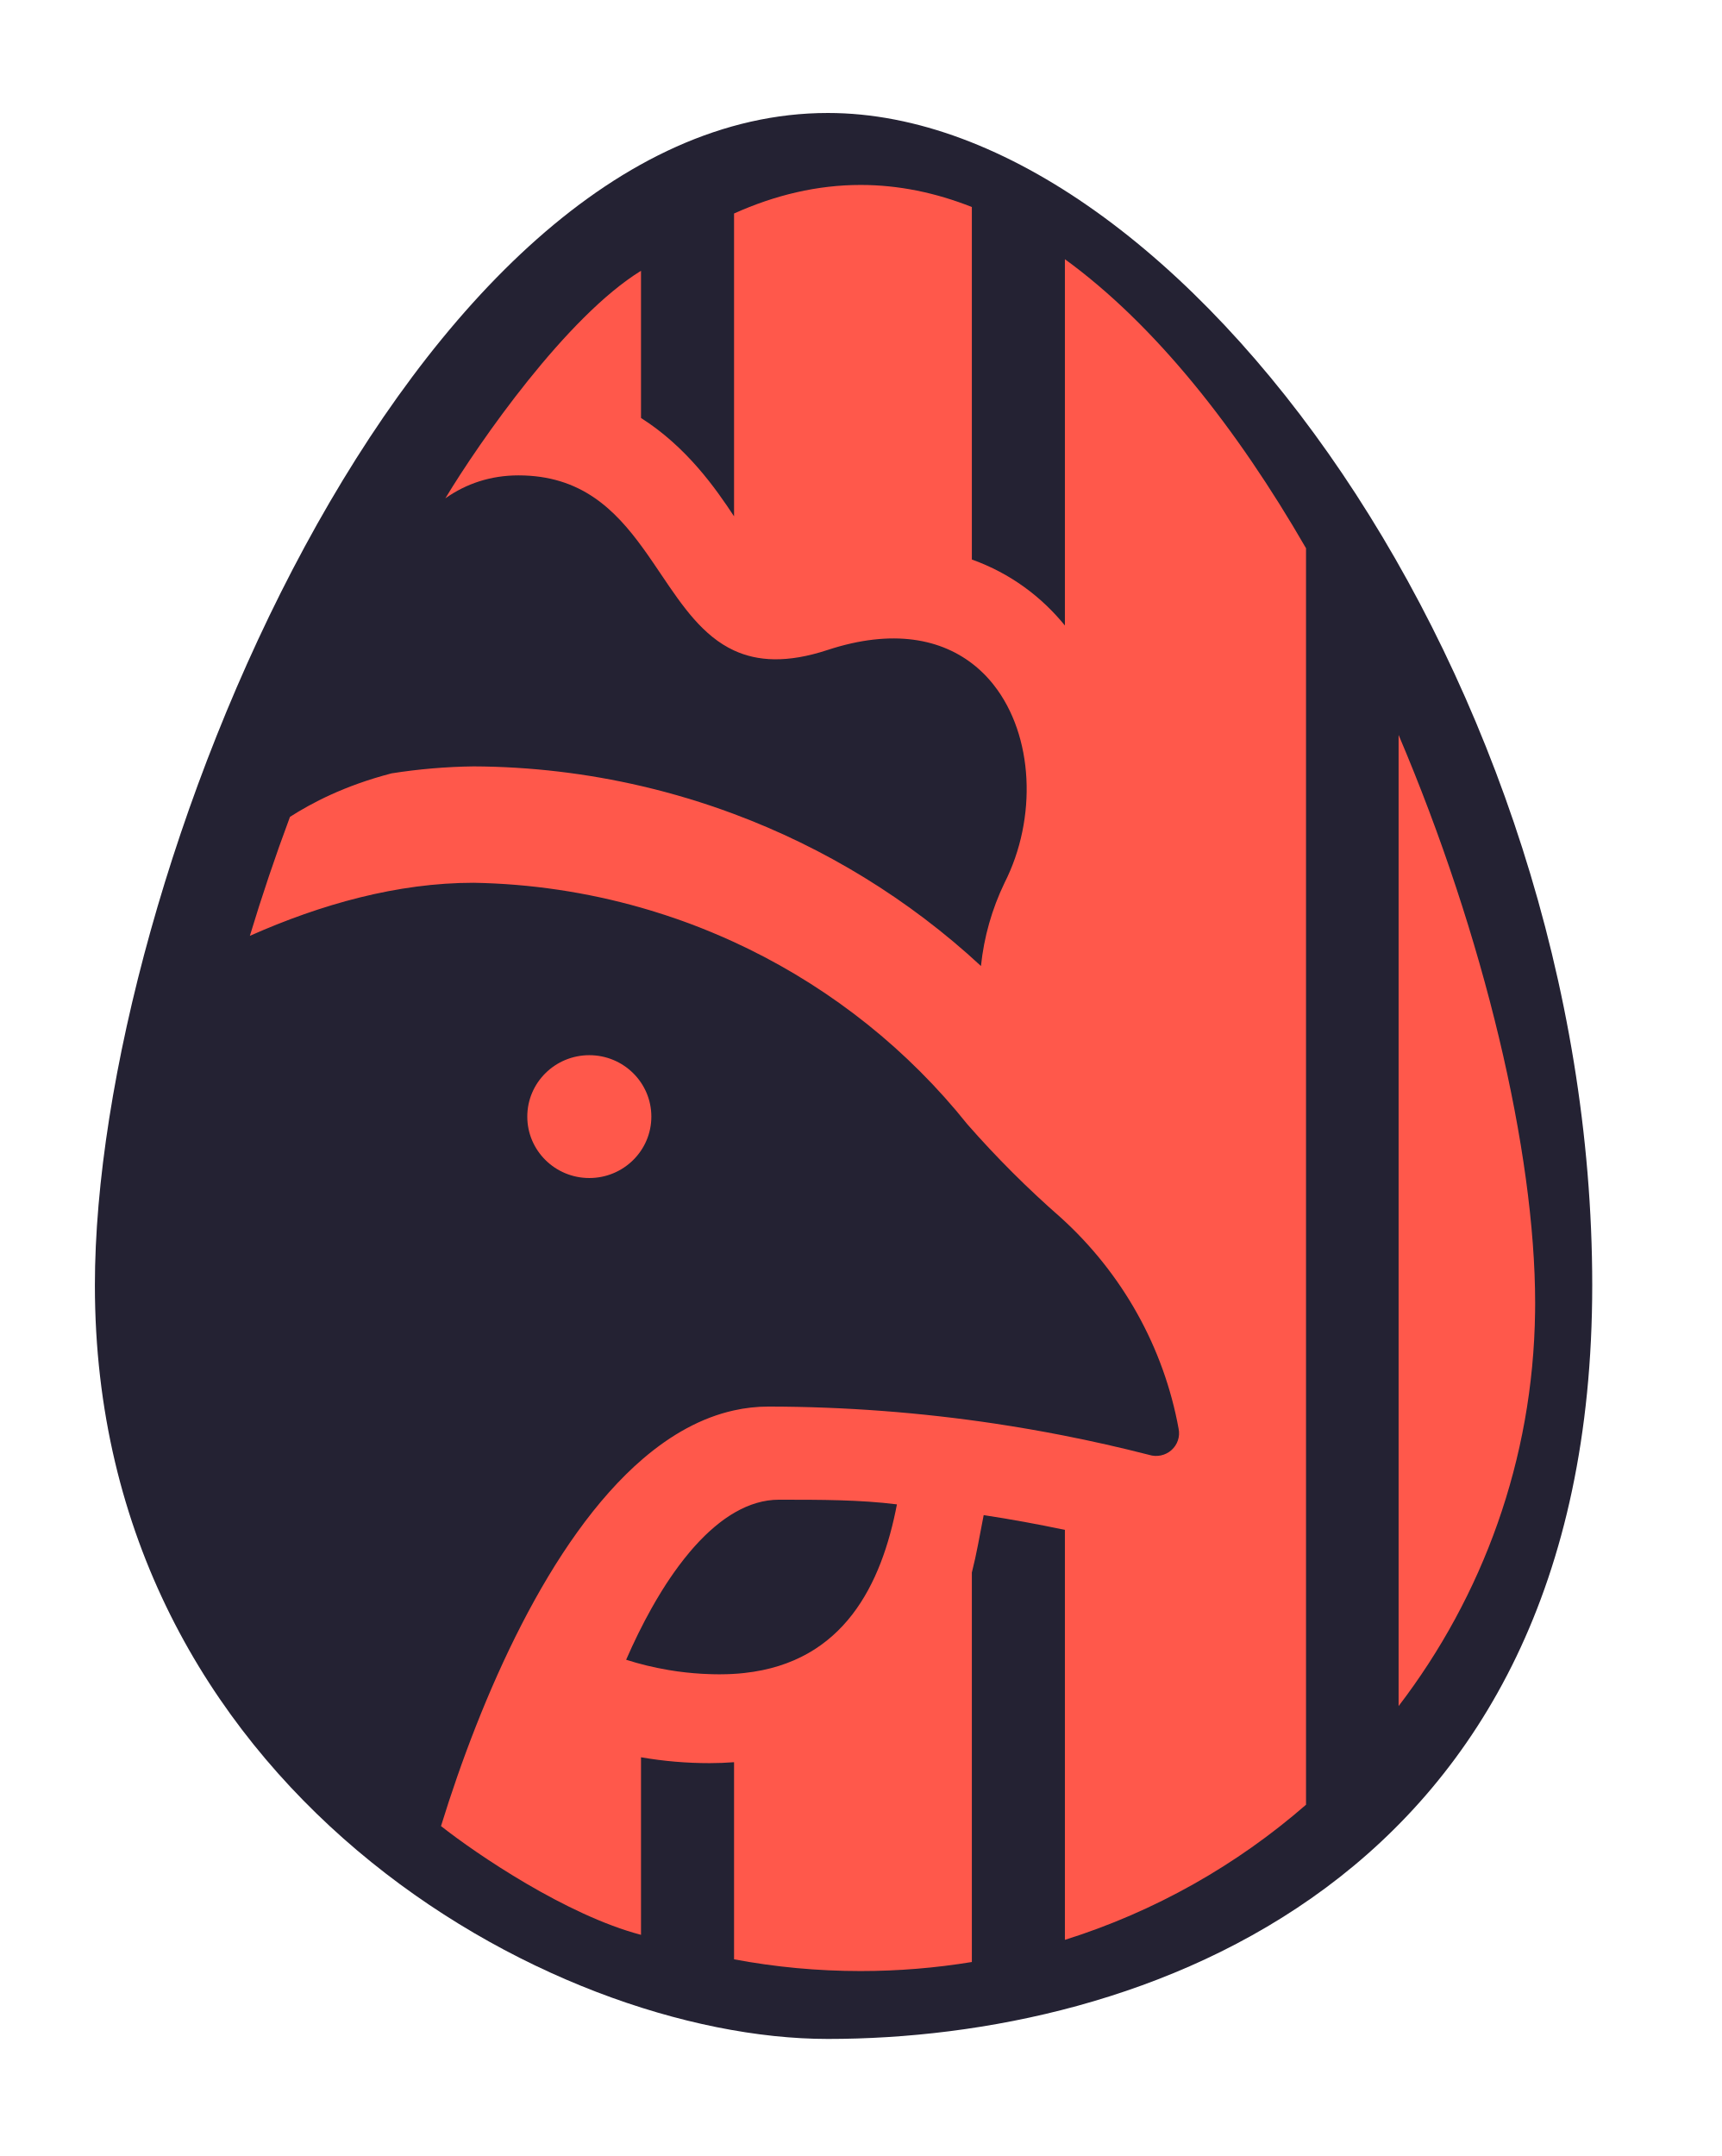
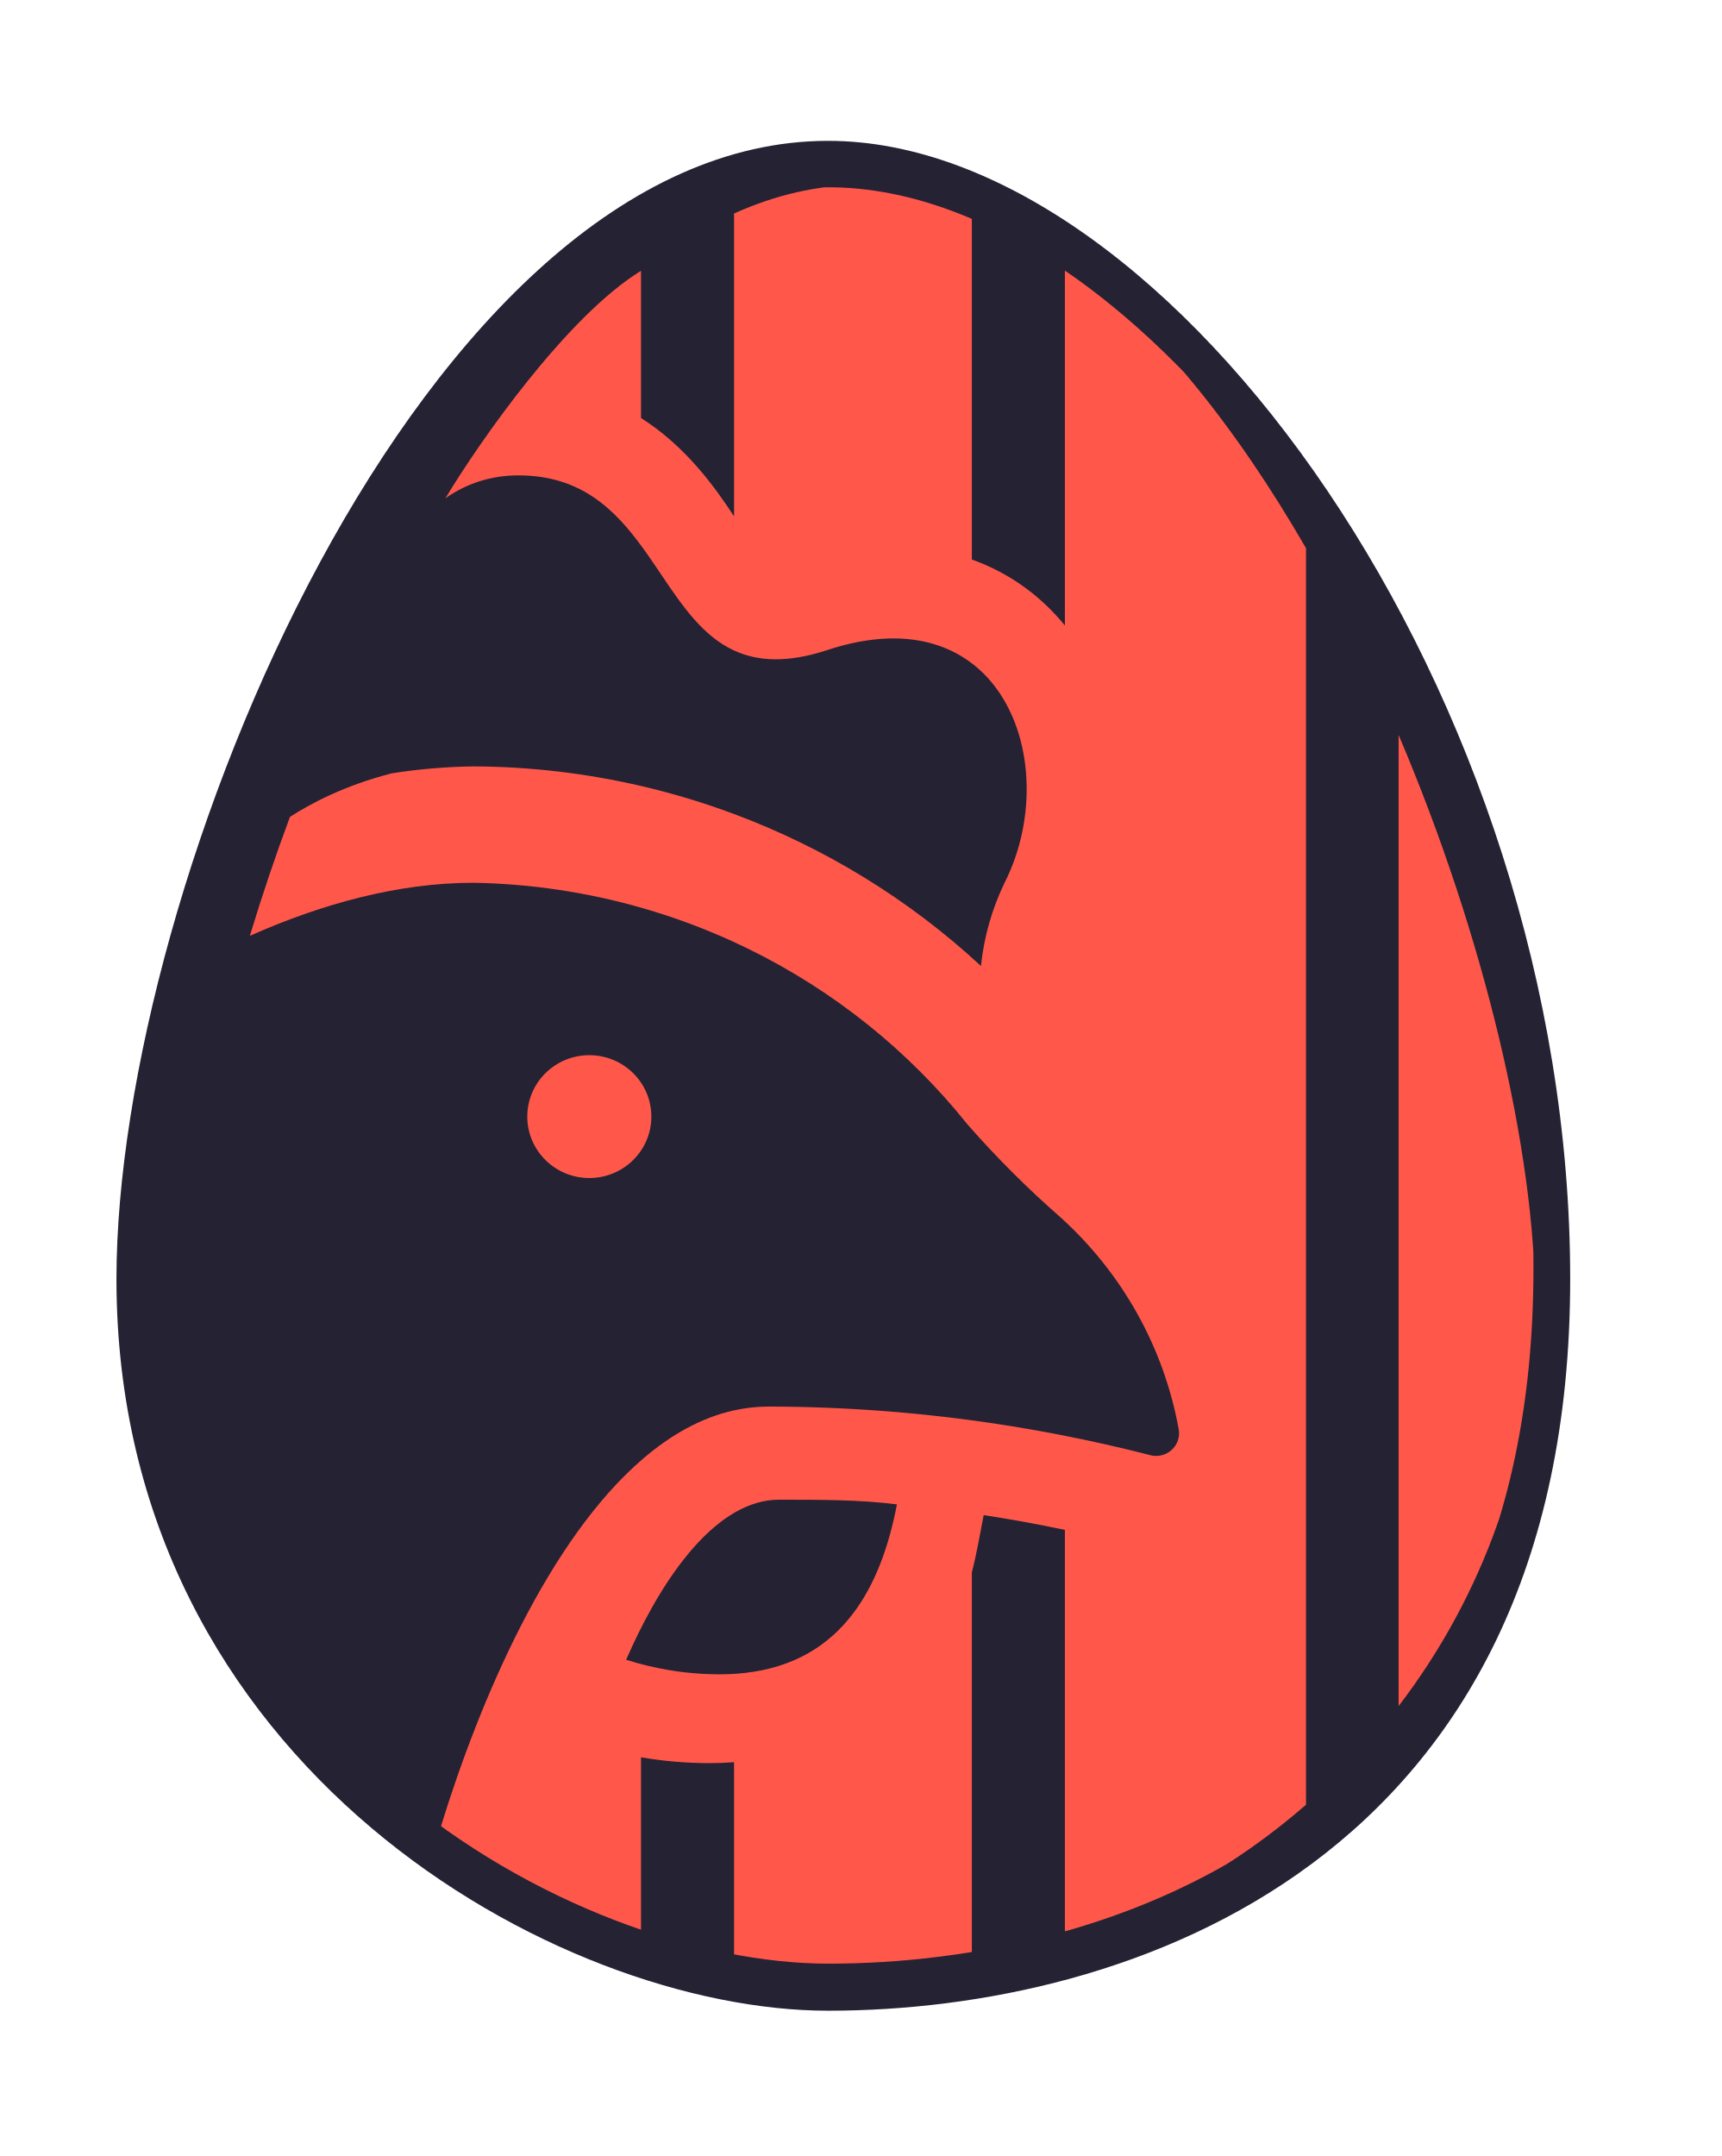
<svg xmlns="http://www.w3.org/2000/svg" viewBox="60 56 103 129" fill="none">
-   <path d="M109.555 64.427C130.032 64.427 153.961 97.576 153.961 132.526C153.961 167.476 127.502 176.307 109.555 176.307C93.428 176.307 66.969 161.714 66.969 132.526C66.969 108.931 85.271 64.427 109.555 64.427Z" fill="#242233" transform="translate(110 120) scale(1.03) translate(-110 -120)" />
-   <path d="M111.499 67.066C108.911 67.066 106.38 67.671 103.926 68.774V86.893C102.824 85.222 101.1 82.753 98.358 81.008V72.202C93.903 74.944 88.697 82.421 86.65 85.817C87.896 84.934 89.373 84.443 91.023 84.443C94.763 84.443 96.798 86.482 98.479 88.803C98.565 88.922 98.65 89.04 98.734 89.16C98.79 89.241 98.847 89.322 98.903 89.403C98.967 89.496 99.031 89.589 99.095 89.682C99.262 89.928 99.429 90.174 99.594 90.418C100.846 92.278 102.07 94.064 103.924 94.92C105.331 95.57 107.101 95.687 109.523 94.89C113.427 93.607 116.37 94.218 118.355 95.847L118.367 95.856L118.367 95.857C118.378 95.865 118.388 95.874 118.398 95.882C118.456 95.931 118.513 95.98 118.569 96.03C118.59 96.049 118.612 96.068 118.633 96.087C118.686 96.135 118.738 96.184 118.789 96.234L118.806 96.25C118.82 96.264 118.834 96.277 118.848 96.291C118.904 96.346 118.959 96.402 119.014 96.459C119.025 96.472 119.037 96.484 119.048 96.496C119.171 96.628 119.289 96.764 119.403 96.904C119.411 96.914 119.419 96.925 119.428 96.936L119.461 96.978C121.856 100.011 122.074 104.952 120.114 108.819C119.357 110.387 118.879 112.072 118.701 113.799C114.383 109.798 109.342 106.722 103.895 104.694C102.106 104.027 100.272 103.474 98.406 103.038C95.132 102.274 91.756 101.871 88.34 101.855C86.696 101.877 85.056 102.016 83.433 102.272C80.586 103.013 78.648 104.05 77.353 104.874C76.466 107.251 75.664 109.636 74.952 111.994C79.221 110.098 83.79 108.819 88.34 108.819C91.741 108.878 95.109 109.381 98.358 110.307C98.396 110.318 98.435 110.33 98.473 110.341C98.498 110.348 98.523 110.355 98.548 110.363C98.683 110.402 98.819 110.441 98.954 110.482C99.034 110.507 99.115 110.532 99.195 110.557C99.344 110.603 99.493 110.651 99.642 110.699C99.667 110.707 99.691 110.714 99.716 110.722C99.748 110.732 99.779 110.742 99.811 110.752C100.02 110.821 100.229 110.891 100.436 110.964C100.451 110.969 100.466 110.973 100.481 110.978L100.844 111.107C100.888 111.123 100.932 111.139 100.976 111.155L101.052 111.183L101.118 111.207C101.165 111.224 101.213 111.242 101.261 111.259C101.454 111.331 101.647 111.405 101.84 111.48L101.916 111.511L101.978 111.535C102.151 111.603 102.323 111.673 102.495 111.744C102.541 111.763 102.586 111.782 102.632 111.801C102.813 111.876 102.993 111.953 103.173 112.031L103.217 112.05C103.235 112.057 103.253 112.065 103.27 112.072C103.483 112.166 103.695 112.261 103.907 112.358L103.926 112.367C104.207 112.496 104.486 112.628 104.764 112.764C109.874 115.264 114.358 118.852 117.889 123.271C119.622 125.247 121.485 127.108 123.467 128.842C127.16 132.18 129.641 136.62 130.528 141.483C130.576 141.715 130.562 141.955 130.487 142.179C130.412 142.405 130.279 142.606 130.101 142.764C129.922 142.923 129.705 143.032 129.471 143.082C129.236 143.132 128.992 143.121 128.763 143.049C127.056 142.611 125.337 142.223 123.609 141.884C122.274 141.622 120.934 141.39 119.59 141.187H119.594C115.097 140.51 110.55 140.166 105.992 140.159C105.282 140.159 104.588 140.239 103.91 140.39C101.97 140.821 100.161 141.84 98.486 143.272C92.853 148.091 88.751 157.601 86.39 165.26C88.523 166.941 93.903 170.596 98.358 171.767V161.143C99.711 161.377 101.084 161.495 102.462 161.494L102.467 161.494C102.964 161.494 103.45 161.474 103.926 161.438V173.232C106.379 173.693 108.911 173.934 111.499 173.934C113.767 173.934 115.991 173.748 118.156 173.393V150.089C118.299 149.521 118.421 148.966 118.523 148.432L118.864 146.654C120.492 146.901 122.112 147.198 123.724 147.538V172.067C129.112 170.374 134.009 167.592 138.153 163.982V88.803C134.009 81.621 129.112 75.427 123.724 71.509V93.426C122.336 91.721 120.48 90.309 118.156 89.477V68.386C115.991 67.529 113.767 67.066 111.499 67.066ZM143.693 158.08C148.723 151.505 151.747 143.343 151.86 134.486L151.864 133.969C151.864 124.913 148.822 112.024 143.693 99.974V158.08ZM106.612 145.732C109.154 145.732 111.449 145.733 113.673 146.011C112.756 150.791 110.502 155.45 104.546 156.1L104.533 156.101L104.521 156.103C104.414 156.114 104.306 156.125 104.197 156.134L104.189 156.135C104.082 156.143 103.974 156.151 103.865 156.156C103.857 156.157 103.848 156.157 103.839 156.158L103.809 156.16C103.72 156.165 103.63 156.167 103.539 156.171C103.504 156.171 103.468 156.173 103.433 156.174L103.31 156.175L103.267 156.176C103.205 156.177 103.144 156.179 103.082 156.179H103.041C103.008 156.179 102.976 156.178 102.943 156.178C102.85 156.177 102.757 156.176 102.665 156.174C102.59 156.173 102.516 156.17 102.441 156.167C102.357 156.164 102.273 156.161 102.188 156.156C102.13 156.154 102.071 156.152 102.013 156.149C101.866 156.14 101.718 156.129 101.571 156.117L101.546 156.115C101.523 156.113 101.5 156.111 101.477 156.109C101.338 156.097 101.199 156.084 101.061 156.069L101.025 156.065L100.995 156.061C100.84 156.044 100.686 156.025 100.531 156.004C100.515 156.001 100.499 155.998 100.482 155.996L100.48 155.995L100.442 155.99C100.305 155.971 100.167 155.949 100.03 155.926C100.011 155.923 99.991 155.919 99.972 155.916C99.125 155.772 98.288 155.57 97.468 155.308C97.938 154.23 98.444 153.202 98.978 152.247L98.995 152.218L99.008 152.194C99.093 152.044 99.178 151.895 99.264 151.748L99.276 151.729L99.307 151.676C99.388 151.539 99.469 151.404 99.551 151.272C99.56 151.256 99.57 151.241 99.579 151.226C99.592 151.204 99.605 151.183 99.618 151.162C99.924 150.67 100.24 150.204 100.563 149.766C100.569 149.757 100.576 149.748 100.582 149.74L100.597 149.718C100.688 149.596 100.78 149.475 100.873 149.357C100.897 149.326 100.922 149.295 100.946 149.263C101.042 149.143 101.138 149.025 101.234 148.91C101.243 148.899 101.252 148.888 101.261 148.878L101.275 148.86C101.31 148.819 101.345 148.779 101.38 148.738L101.4 148.715L101.462 148.643C101.49 148.612 101.517 148.58 101.545 148.549C101.57 148.521 101.595 148.493 101.621 148.465L101.657 148.426C101.713 148.364 101.768 148.304 101.824 148.245C101.868 148.198 101.912 148.153 101.956 148.108C102.015 148.047 102.074 147.987 102.134 147.929L102.19 147.873C102.209 147.855 102.227 147.838 102.246 147.82C102.307 147.762 102.369 147.703 102.431 147.646C102.469 147.611 102.507 147.577 102.545 147.544C102.609 147.487 102.672 147.431 102.736 147.377C102.77 147.349 102.803 147.321 102.837 147.294C102.909 147.233 102.982 147.174 103.055 147.117C103.081 147.098 103.106 147.078 103.131 147.059L103.164 147.034C103.225 146.988 103.285 146.944 103.346 146.9C103.377 146.879 103.408 146.857 103.439 146.835C103.518 146.78 103.598 146.727 103.678 146.676C103.694 146.666 103.71 146.656 103.726 146.645C103.733 146.64 103.741 146.635 103.749 146.63C103.829 146.58 103.909 146.532 103.989 146.486C104.839 145.999 105.716 145.732 106.612 145.732ZM95.265 119.135C93.215 119.135 91.553 120.78 91.553 122.81C91.553 124.84 93.215 126.485 95.265 126.485C97.315 126.485 98.977 124.84 98.977 122.81C98.977 120.78 97.315 119.135 95.265 119.135Z" fill="#FF584B" />
+   <defs>
+     <clipPath id="ec">
+       <path d="M109.555 64.427C130.032 64.427 153.961 97.576 153.961 132.526C153.961 167.476 127.502 176.307 109.555 176.307C93.428 176.307 66.969 161.714 66.969 132.526C66.969 108.931 85.271 64.427 109.555 64.427Z" transform="translate(110 120) scale(0.95) translate(-110 -120)" />
+     </clipPath>
+   </defs>
+   <path d="M109.555 64.427C130.032 64.427 153.961 97.576 153.961 132.526C153.961 167.476 127.502 176.307 109.555 176.307C93.428 176.307 66.969 161.714 66.969 132.526C66.969 108.931 85.271 64.427 109.555 64.427Z" fill="#242233" />
+   <g clip-path="url(#ec)">
+     <path d="M111.499 67.066C108.911 67.066 106.38 67.671 103.926 68.774V86.893C102.824 85.222 101.1 82.753 98.358 81.008V72.202C93.903 74.944 88.697 82.421 86.65 85.817C87.896 84.934 89.373 84.443 91.023 84.443C94.763 84.443 96.798 86.482 98.479 88.803C98.565 88.922 98.65 89.04 98.734 89.16C98.79 89.241 98.847 89.322 98.903 89.403C98.967 89.496 99.031 89.589 99.095 89.682C99.262 89.928 99.429 90.174 99.594 90.418C100.846 92.278 102.07 94.064 103.924 94.92C105.331 95.57 107.101 95.687 109.523 94.89C113.427 93.607 116.37 94.218 118.355 95.847L118.367 95.856L118.367 95.857C118.378 95.865 118.388 95.874 118.398 95.882C118.456 95.931 118.513 95.98 118.569 96.03C118.59 96.049 118.612 96.068 118.633 96.087C118.686 96.135 118.738 96.184 118.789 96.234L118.806 96.25C118.82 96.264 118.834 96.277 118.848 96.291C118.904 96.346 118.959 96.402 119.014 96.459C119.025 96.472 119.037 96.484 119.048 96.496C119.171 96.628 119.289 96.764 119.403 96.904C119.411 96.914 119.419 96.925 119.428 96.936L119.461 96.978C121.856 100.011 122.074 104.952 120.114 108.819C119.357 110.387 118.879 112.072 118.701 113.799C114.383 109.798 109.342 106.722 103.895 104.694C102.106 104.027 100.272 103.474 98.406 103.038C95.132 102.274 91.756 101.871 88.34 101.855C86.696 101.877 85.056 102.016 83.433 102.272C80.586 103.013 78.648 104.05 77.353 104.874C76.466 107.251 75.664 109.636 74.952 111.994C79.221 110.098 83.79 108.819 88.34 108.819C91.741 108.878 95.109 109.381 98.358 110.307C98.396 110.318 98.435 110.33 98.473 110.341C98.498 110.348 98.523 110.355 98.548 110.363C98.683 110.402 98.819 110.441 98.954 110.482C99.034 110.507 99.115 110.532 99.195 110.557C99.344 110.603 99.493 110.651 99.642 110.699C99.667 110.707 99.691 110.714 99.716 110.722C99.748 110.732 99.779 110.742 99.811 110.752C100.02 110.821 100.229 110.891 100.436 110.964C100.451 110.969 100.466 110.973 100.481 110.978L100.844 111.107C100.888 111.123 100.932 111.139 100.976 111.155L101.052 111.183L101.118 111.207C101.165 111.224 101.213 111.242 101.261 111.259C101.454 111.331 101.647 111.405 101.84 111.48L101.916 111.511L101.978 111.535C102.151 111.603 102.323 111.673 102.495 111.744C102.541 111.763 102.586 111.782 102.632 111.801C102.813 111.876 102.993 111.953 103.173 112.031L103.217 112.05C103.235 112.057 103.253 112.065 103.27 112.072C103.483 112.166 103.695 112.261 103.907 112.358L103.926 112.367C104.207 112.496 104.486 112.628 104.764 112.764C109.874 115.264 114.358 118.852 117.889 123.271C119.622 125.247 121.485 127.108 123.467 128.842C127.16 132.18 129.641 136.62 130.528 141.483C130.576 141.715 130.562 141.955 130.487 142.179C130.412 142.405 130.279 142.606 130.101 142.764C129.922 142.923 129.705 143.032 129.471 143.082C129.236 143.132 128.992 143.121 128.763 143.049C127.056 142.611 125.337 142.223 123.609 141.884C122.274 141.622 120.934 141.39 119.59 141.187H119.594C115.097 140.51 110.55 140.166 105.992 140.159C105.282 140.159 104.588 140.239 103.91 140.39C101.97 140.821 100.161 141.84 98.486 143.272C92.853 148.091 88.751 157.601 86.39 165.26C88.523 166.941 93.903 170.596 98.358 171.767V161.143C99.711 161.377 101.084 161.495 102.462 161.494L102.467 161.494C102.964 161.494 103.45 161.474 103.926 161.438V173.232C106.379 173.693 108.911 173.934 111.499 173.934C113.767 173.934 115.991 173.748 118.156 173.393V150.089C118.299 149.521 118.421 148.966 118.523 148.432L118.864 146.654C120.492 146.901 122.112 147.198 123.724 147.538V172.067C129.112 170.374 134.009 167.592 138.153 163.982V88.803C134.009 81.621 129.112 75.427 123.724 71.509V93.426C122.336 91.721 120.48 90.309 118.156 89.477V68.386C115.991 67.529 113.767 67.066 111.499 67.066ZM143.693 158.08C148.723 151.505 151.747 143.343 151.86 134.486L151.864 133.969C151.864 124.913 148.822 112.024 143.693 99.974V158.08ZM106.612 145.732C109.154 145.732 111.449 145.733 113.673 146.011C112.756 150.791 110.502 155.45 104.546 156.1L104.533 156.101L104.521 156.103C104.414 156.114 104.306 156.125 104.197 156.134L104.189 156.135C104.082 156.143 103.974 156.151 103.865 156.156C103.857 156.157 103.848 156.157 103.839 156.158L103.809 156.16C103.72 156.165 103.63 156.167 103.539 156.171C103.504 156.171 103.468 156.173 103.433 156.174L103.31 156.175L103.267 156.176C103.205 156.177 103.144 156.179 103.082 156.179H103.041C103.008 156.179 102.976 156.178 102.943 156.178C102.85 156.177 102.757 156.176 102.665 156.174C102.59 156.173 102.516 156.17 102.441 156.167C102.357 156.164 102.273 156.161 102.188 156.156C102.13 156.154 102.071 156.152 102.013 156.149C101.866 156.14 101.718 156.129 101.571 156.117L101.546 156.115C101.523 156.113 101.5 156.111 101.477 156.109C101.338 156.097 101.199 156.084 101.061 156.069L101.025 156.065L100.995 156.061C100.84 156.044 100.686 156.025 100.531 156.004C100.515 156.001 100.499 155.998 100.482 155.996L100.48 155.995L100.442 155.99C100.305 155.971 100.167 155.949 100.03 155.926C100.011 155.923 99.991 155.919 99.972 155.916C99.125 155.772 98.288 155.57 97.468 155.308C97.938 154.23 98.444 153.202 98.978 152.247L98.995 152.218L99.008 152.194C99.093 152.044 99.178 151.895 99.264 151.748L99.276 151.729L99.307 151.676C99.388 151.539 99.469 151.404 99.551 151.272C99.56 151.256 99.57 151.241 99.579 151.226C99.592 151.204 99.605 151.183 99.618 151.162C99.924 150.67 100.24 150.204 100.563 149.766C100.569 149.757 100.576 149.748 100.582 149.74L100.597 149.718C100.688 149.596 100.78 149.475 100.873 149.357C100.897 149.326 100.922 149.295 100.946 149.263C101.042 149.143 101.138 149.025 101.234 148.91C101.243 148.899 101.252 148.888 101.261 148.878L101.275 148.86C101.31 148.819 101.345 148.779 101.38 148.738L101.4 148.715L101.462 148.643C101.49 148.612 101.517 148.58 101.545 148.549C101.57 148.521 101.595 148.493 101.621 148.465L101.657 148.426C101.713 148.364 101.768 148.304 101.824 148.245C101.868 148.198 101.912 148.153 101.956 148.108C102.015 148.047 102.074 147.987 102.134 147.929L102.19 147.873C102.209 147.855 102.227 147.838 102.246 147.82C102.307 147.762 102.369 147.703 102.431 147.646C102.469 147.611 102.507 147.577 102.545 147.544C102.609 147.487 102.672 147.431 102.736 147.377C102.77 147.349 102.803 147.321 102.837 147.294C102.909 147.233 102.982 147.174 103.055 147.117C103.081 147.098 103.106 147.078 103.131 147.059L103.164 147.034C103.225 146.988 103.285 146.944 103.346 146.9C103.377 146.879 103.408 146.857 103.439 146.835C103.518 146.78 103.598 146.727 103.678 146.676C103.694 146.666 103.71 146.656 103.726 146.645C103.733 146.64 103.741 146.635 103.749 146.63C103.829 146.58 103.909 146.532 103.989 146.486C104.839 145.999 105.716 145.732 106.612 145.732ZM95.265 119.135C93.215 119.135 91.553 120.78 91.553 122.81C91.553 124.84 93.215 126.485 95.265 126.485C97.315 126.485 98.977 124.84 98.977 122.81C98.977 120.78 97.315 119.135 95.265 119.135Z" fill="#FF584B" />
+   </g>
</svg>
